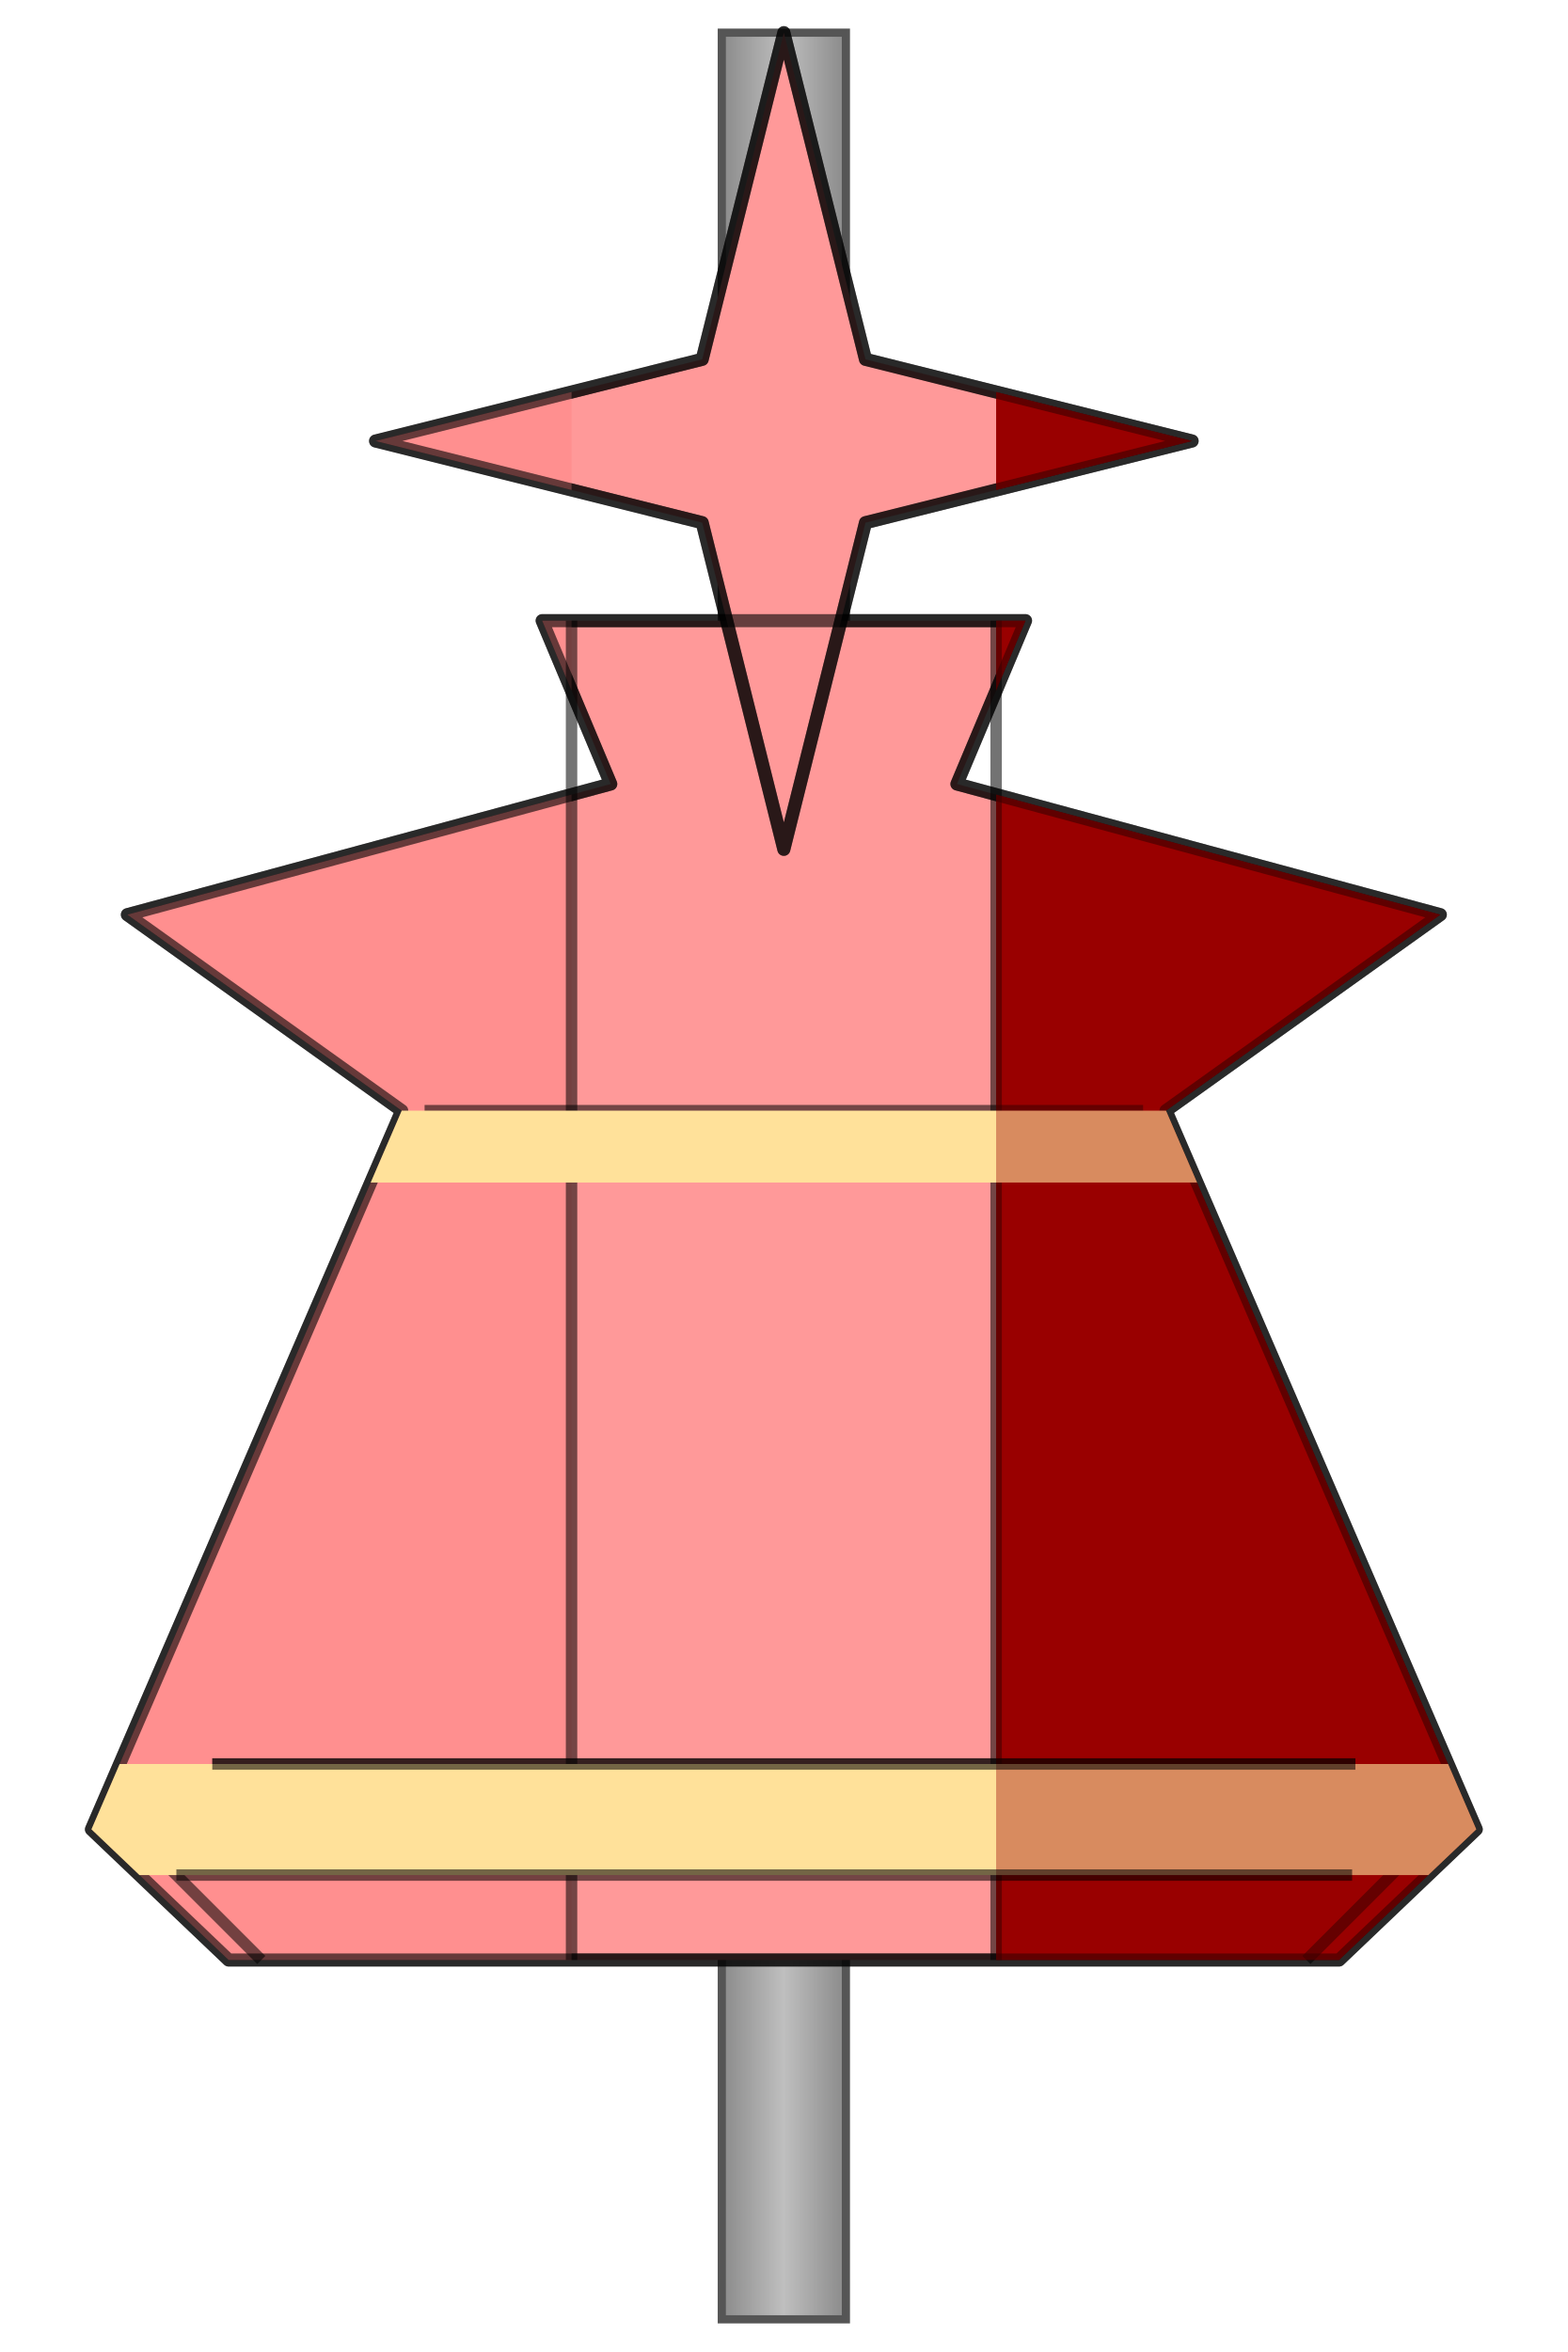
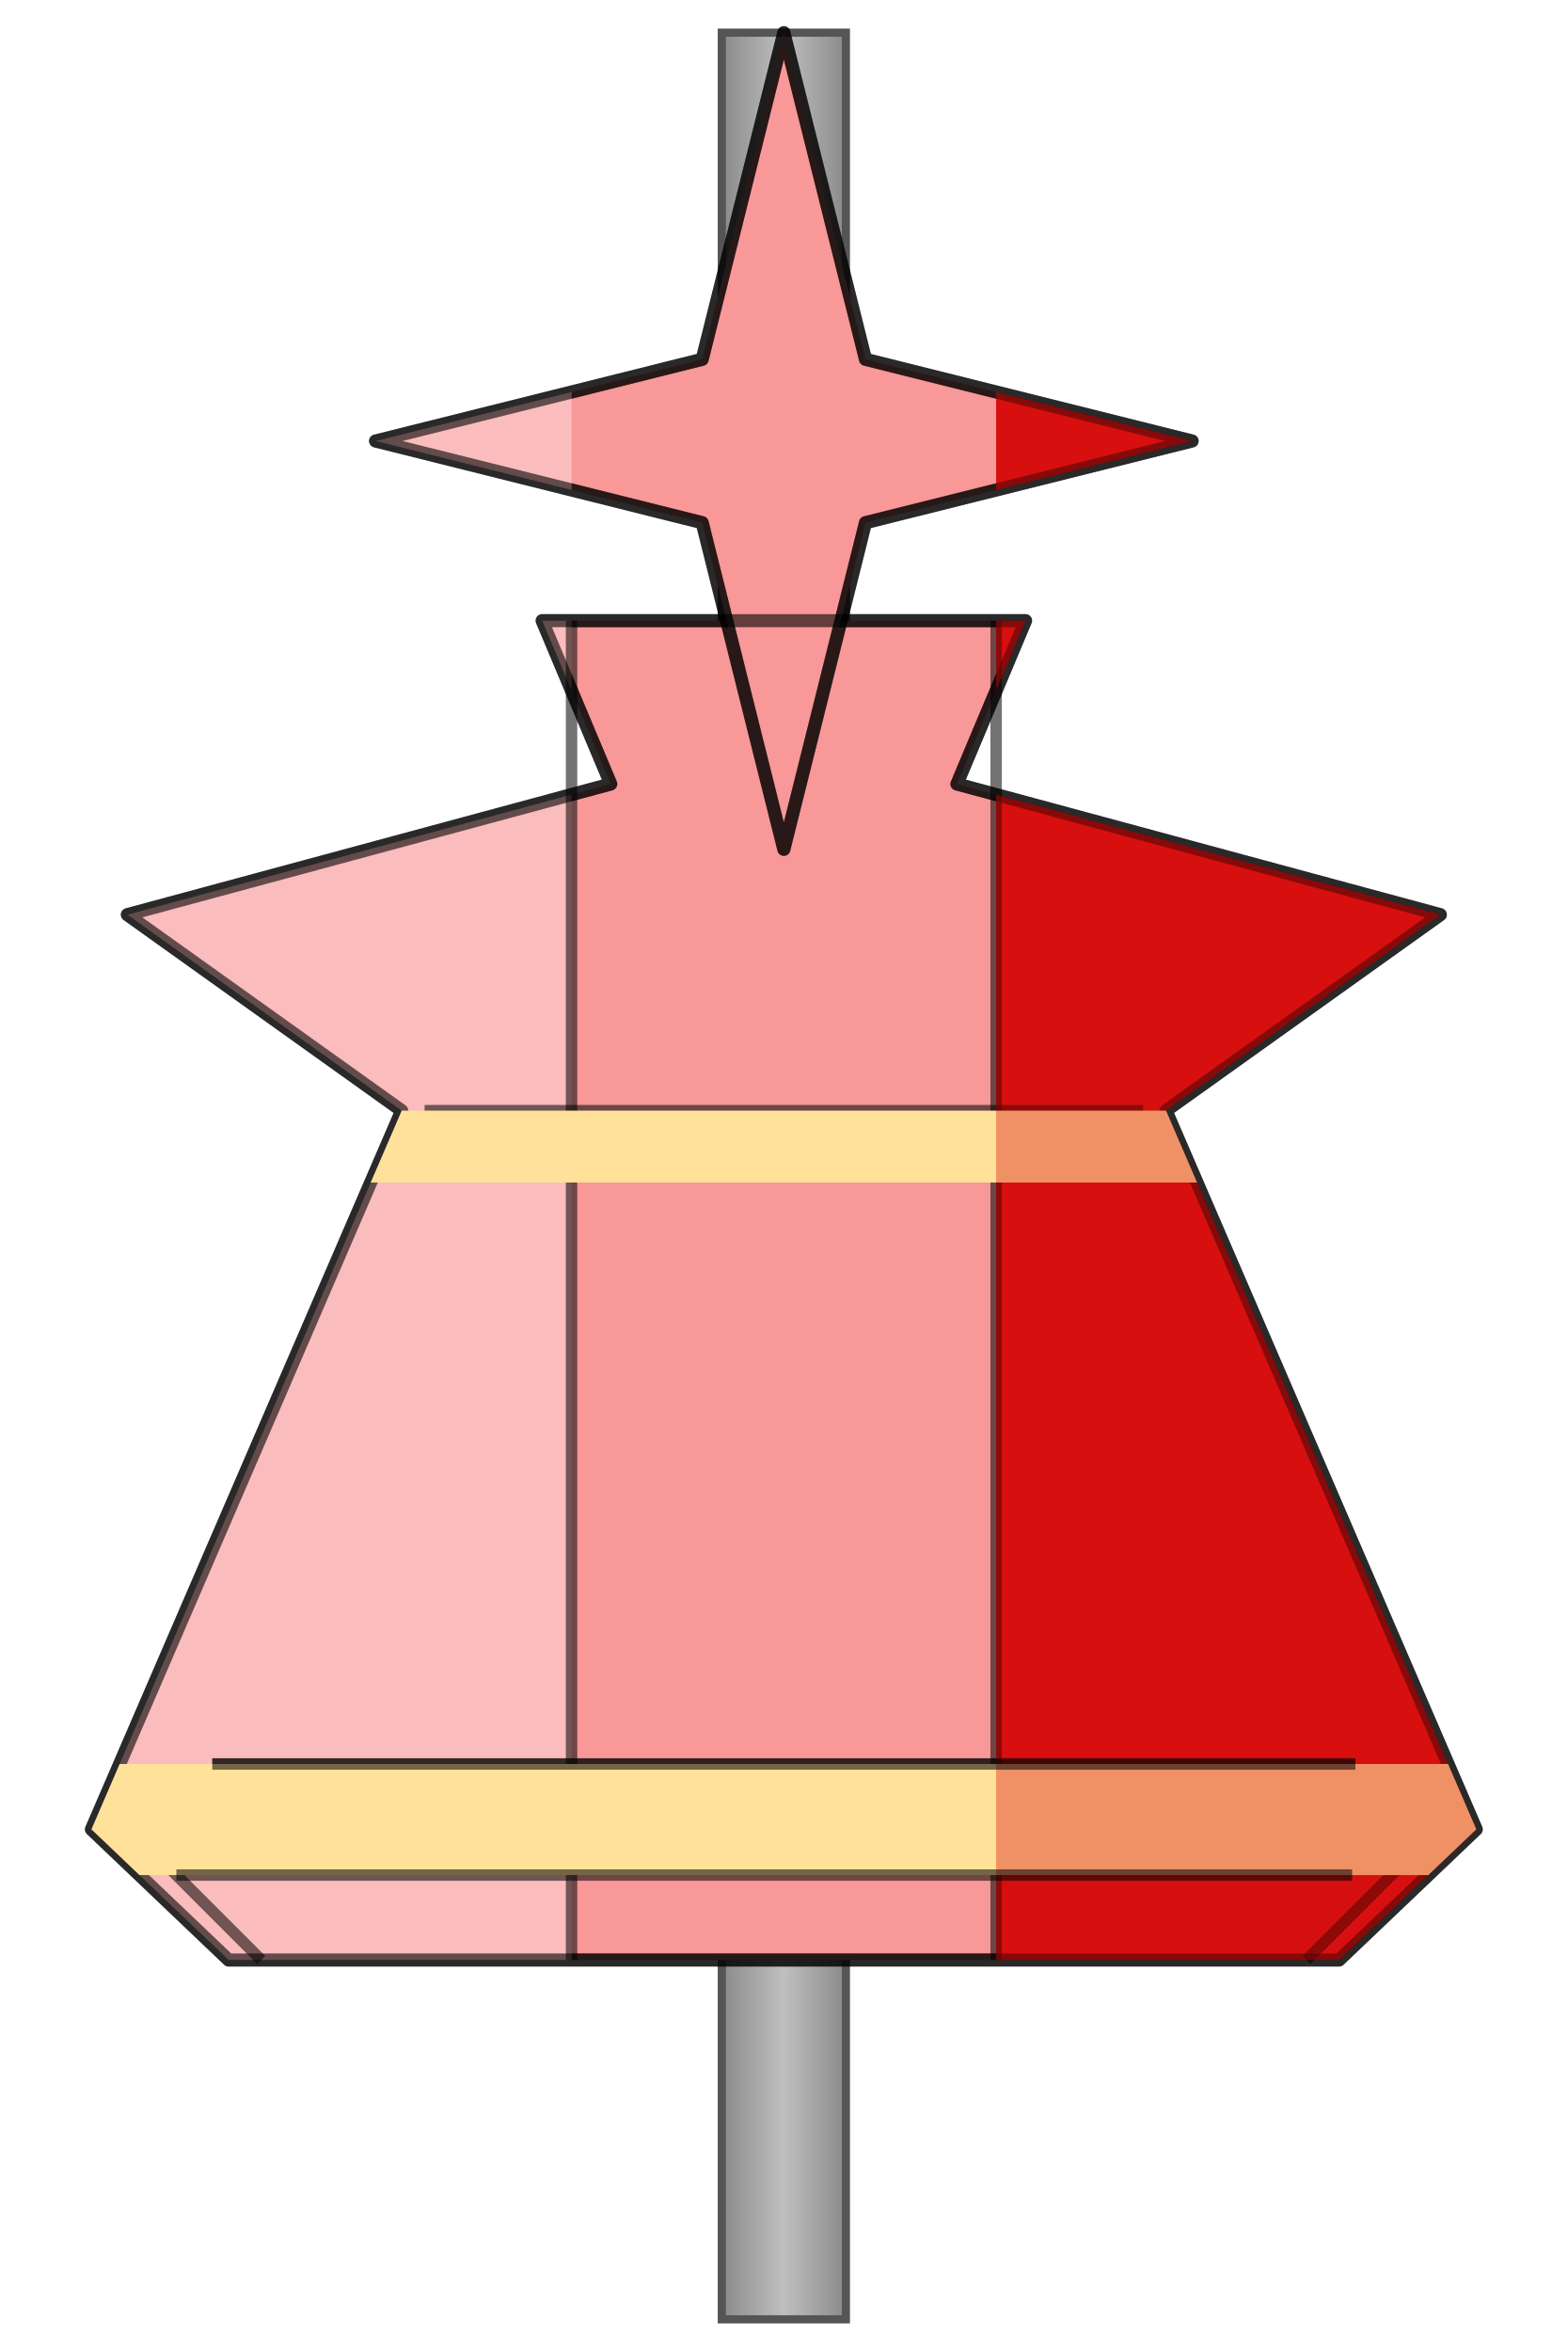
<svg xmlns="http://www.w3.org/2000/svg" viewBox="0 0 48 72" width="48" height="72">
  <defs>
    <linearGradient id="pole" x1="0" y1="0" x2="1" y2="0">
      <stop offset="0" stop-color="#8a8a8a" />
      <stop offset=".5" stop-color="#bfbfbf" />
      <stop offset="1" stop-color="#8a8a8a" />
    </linearGradient>
    <clipPath id="fig">
      <path d="M18.7,24 L16.6,19 L31.4,19 L29.3,24 L44.1,28 L35.7,34 L45.2,56 L41.0,60 L7.0,60 L2.8,56 L12.3,34 L3.9,28 Z M24.0,1.0 L26.5,11.0 L36.5,13.5 L26.5,16.0 L24.0,26.0 L21.5,16.0 L11.5,13.5 L21.5,11.0 Z" />
    </clipPath>
  </defs>
  <rect x="22.1" y="1" width="3.8" height="70" fill="url(#pole)" stroke="#555" stroke-width=".25" />
-   <path d="M18.7,24 L16.6,19 L31.4,19 L29.3,24 L44.1,28 L35.7,34 L45.2,56 L41.0,60 L7.0,60 L2.8,56 L12.3,34 L3.9,28 Z" fill="#ff9999" stroke="#000" stroke-opacity=".6" stroke-width=".4" stroke-linejoin="round" />
-   <path d="M24.0,1.0 L26.5,11.0 L36.5,13.5 L26.5,16.0 L24.0,26.0 L21.5,16.0 L11.5,13.5 L21.5,11.0 Z" fill="#ff9999" stroke="#000" stroke-opacity=".6" stroke-width=".4" stroke-linejoin="round" />
+   <path d="M18.7,24 L16.6,19 L31.4,19 L29.3,24 L44.1,28 L35.7,34 L45.2,56 L41.0,60 L7.0,60 L2.8,56 L12.3,34 L3.9,28 Z" fill="#f89898" stroke="#000" stroke-opacity=".6" stroke-width=".4" stroke-linejoin="round" />
+   <path d="M24.0,1.0 L26.5,11.0 L36.5,13.5 L26.5,16.0 L24.0,26.0 L21.5,16.0 L11.5,13.5 L21.5,11.0 Z" fill="#f89898" stroke="#000" stroke-opacity=".6" stroke-width=".4" stroke-linejoin="round" />
  <g clip-path="url(#fig)">
-     <rect x="0" y="0" width="17.5" height="72" fill="#ff8f8f" />
-     <rect x="30.5" y="0" width="17.5" height="72" fill="#990000" />
+     <rect x="0" y="0" width="17.5" height="72" fill="#fabcbc" />
+     <rect x="30.5" y="0" width="17.5" height="72" fill="#d70f0f" />
  </g>
  <path d="M18.7,24 L16.6,19 L31.4,19 L29.3,24 L44.1,28 L35.7,34 L45.2,56 L41.0,60 L7.0,60 L2.8,56 L12.3,34 L3.9,28 Z" fill="none" stroke="#000" stroke-opacity=".6" stroke-width=".4" stroke-linejoin="round" />
  <path d="M24.0,1.0 L26.5,11.0 L36.5,13.5 L26.5,16.0 L24.0,26.0 L21.5,16.0 L11.5,13.5 L21.5,11.0 Z" fill="none" stroke="#000" stroke-opacity=".6" stroke-width=".4" stroke-linejoin="round" />
  <path d="M17.5,19 V60" fill="none" stroke="#000" stroke-opacity=".55" stroke-width=".35" />
  <path d="M30.5,19 V60" fill="none" stroke="#000" stroke-opacity=".55" stroke-width=".35" />
  <path d="M13,34 L35,34" fill="none" stroke="#000" stroke-opacity=".55" stroke-width=".35" />
  <path d="M4,56 L8,60" fill="none" stroke="#000" stroke-opacity=".55" stroke-width=".35" />
  <path d="M44,56 L40,60" fill="none" stroke="#000" stroke-opacity=".55" stroke-width=".35" />
  <path d="M6.5,54 L41.5,54" fill="none" stroke="#000" stroke-opacity=".55" stroke-width=".35" />
  <g clip-path="url(#fig)">
    <rect x="0" y="54" width="48" height="3.4" fill="#ffe19a" />
    <rect x="0" y="34" width="48" height="2.2" fill="#ffe19a" />
-     <rect x="30.5" y="0" width="17.5" height="72" fill="#990000" opacity=".38" />
+     <rect x="30.5" y="0" width="17.5" height="72" fill="#d70f0f" opacity=".38" />
  </g>
  <path d="M6.5,54 L41.5,54" fill="none" stroke="#000" stroke-opacity=".55" stroke-width=".35" />
  <path d="M5.4,57.4 L41.4,57.4" fill="none" stroke="#000" stroke-opacity=".55" stroke-width=".35" />
</svg>
